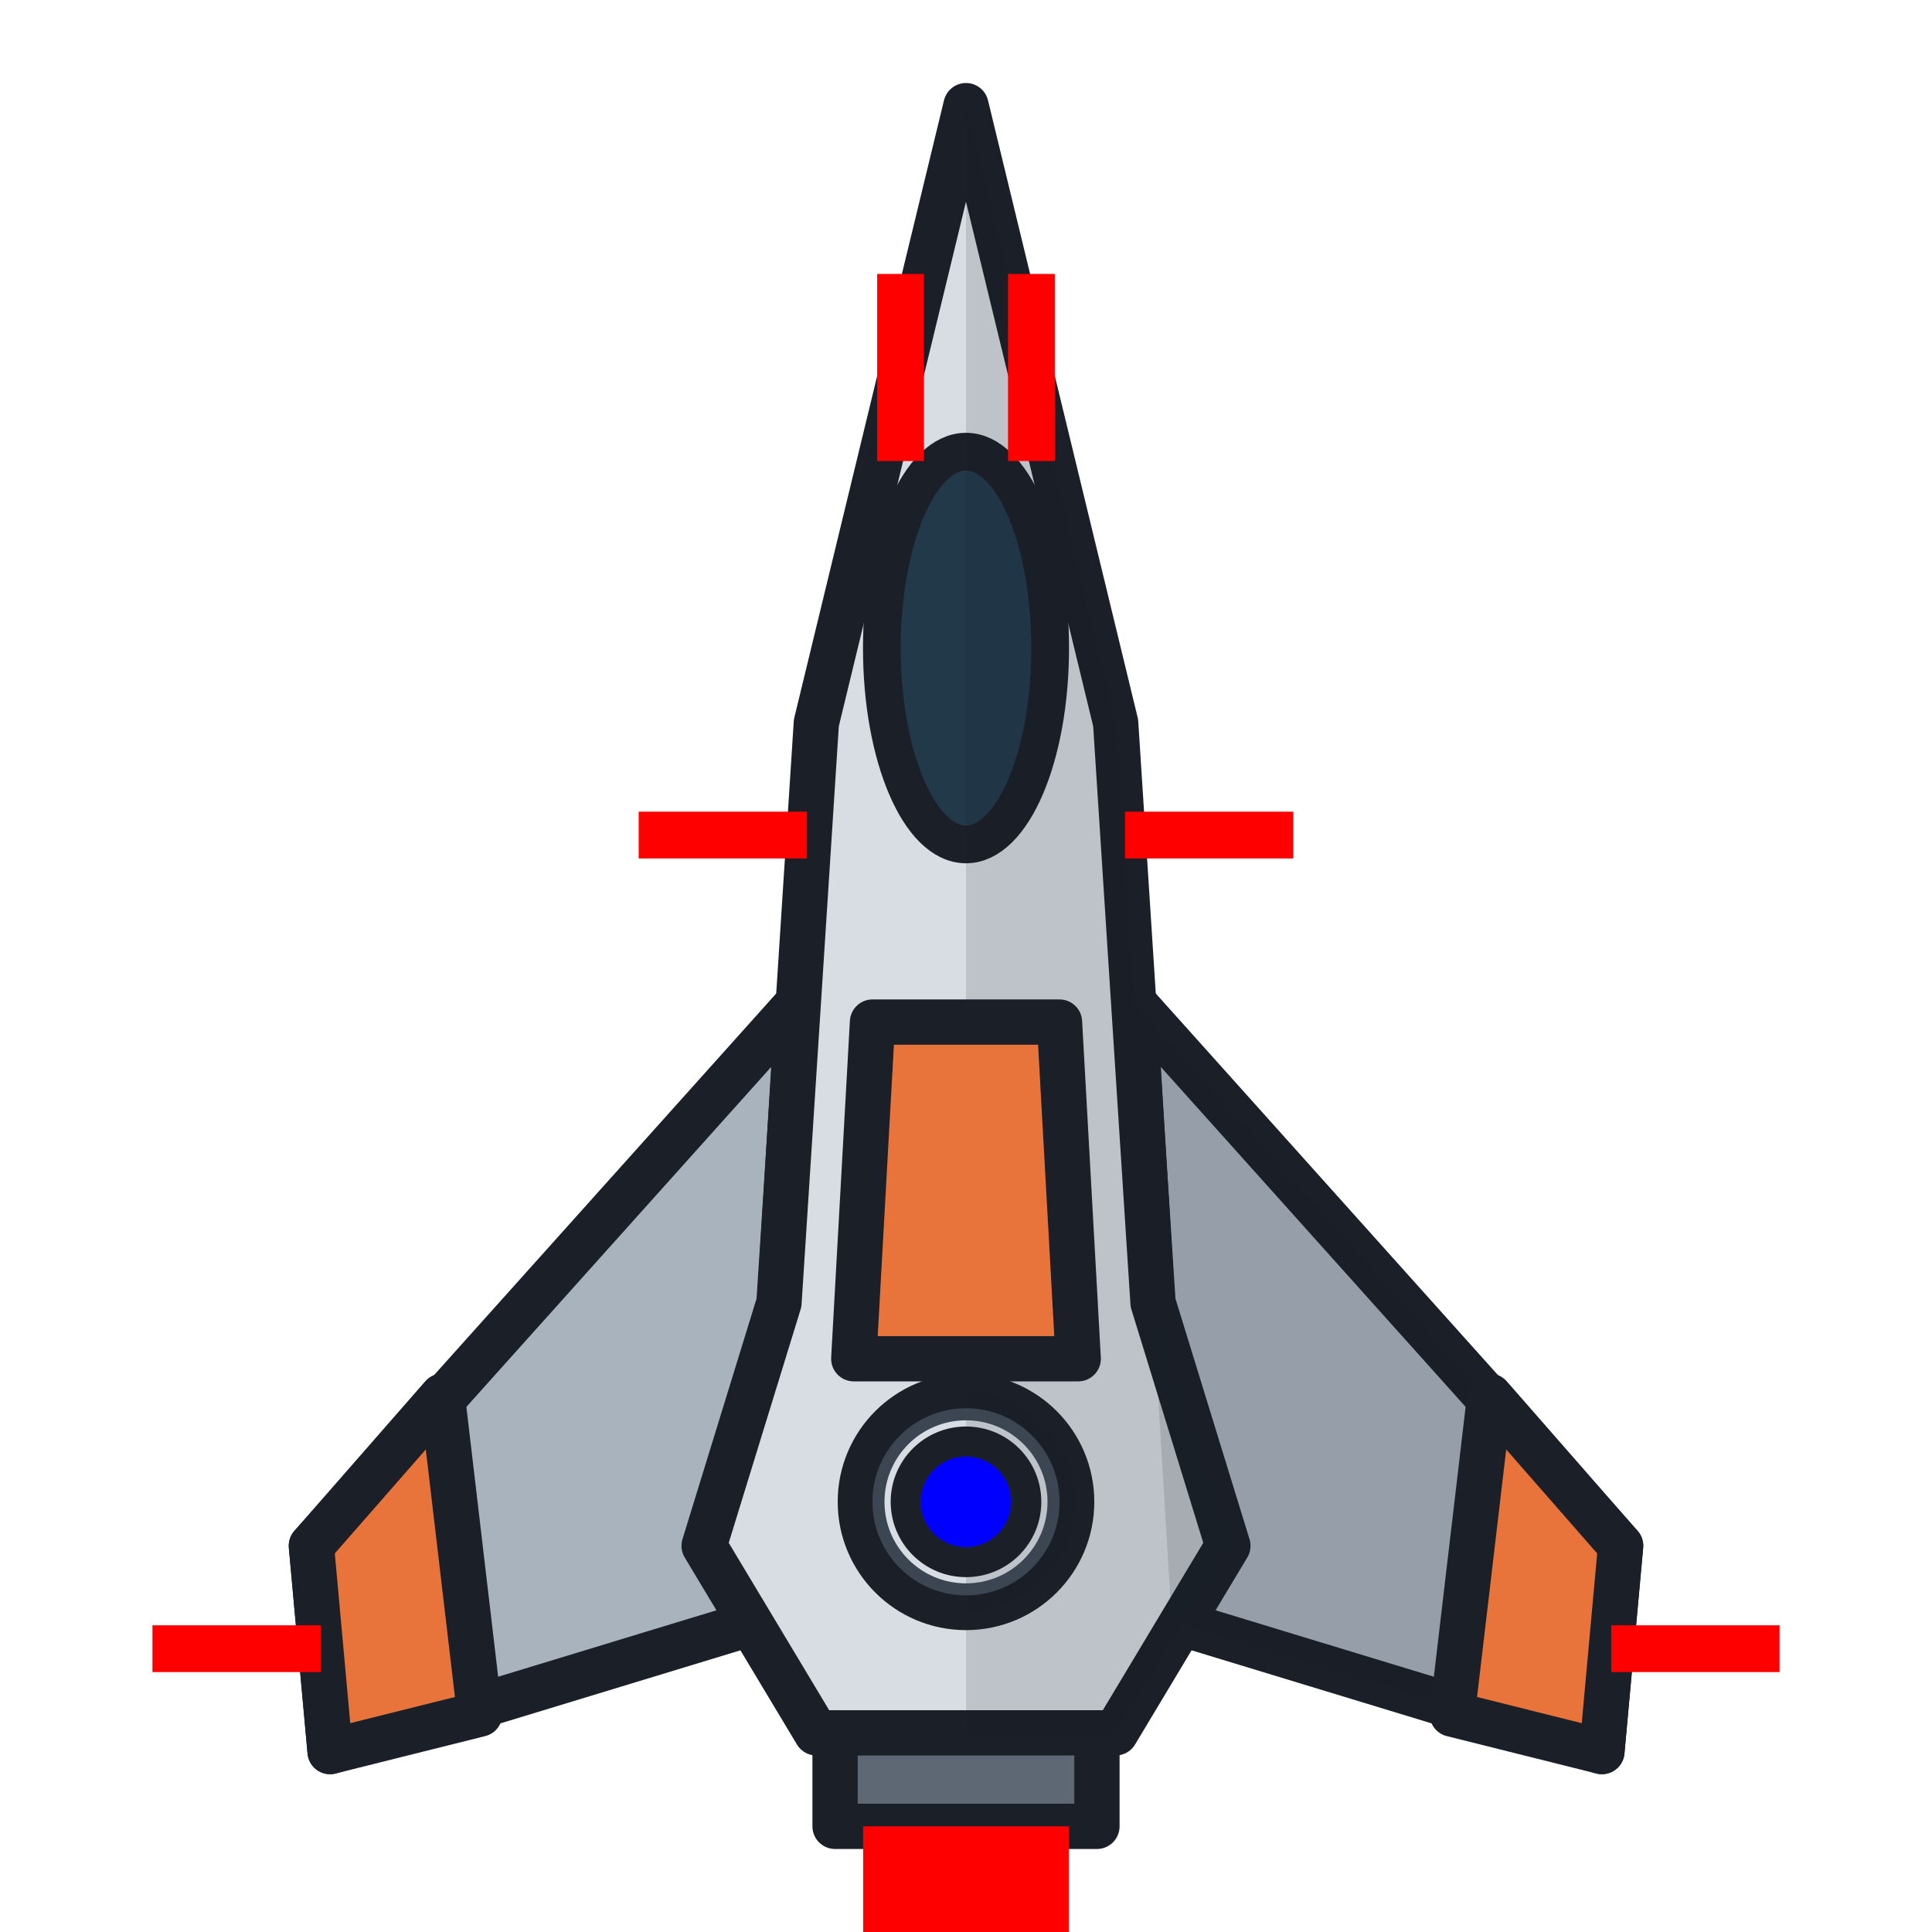
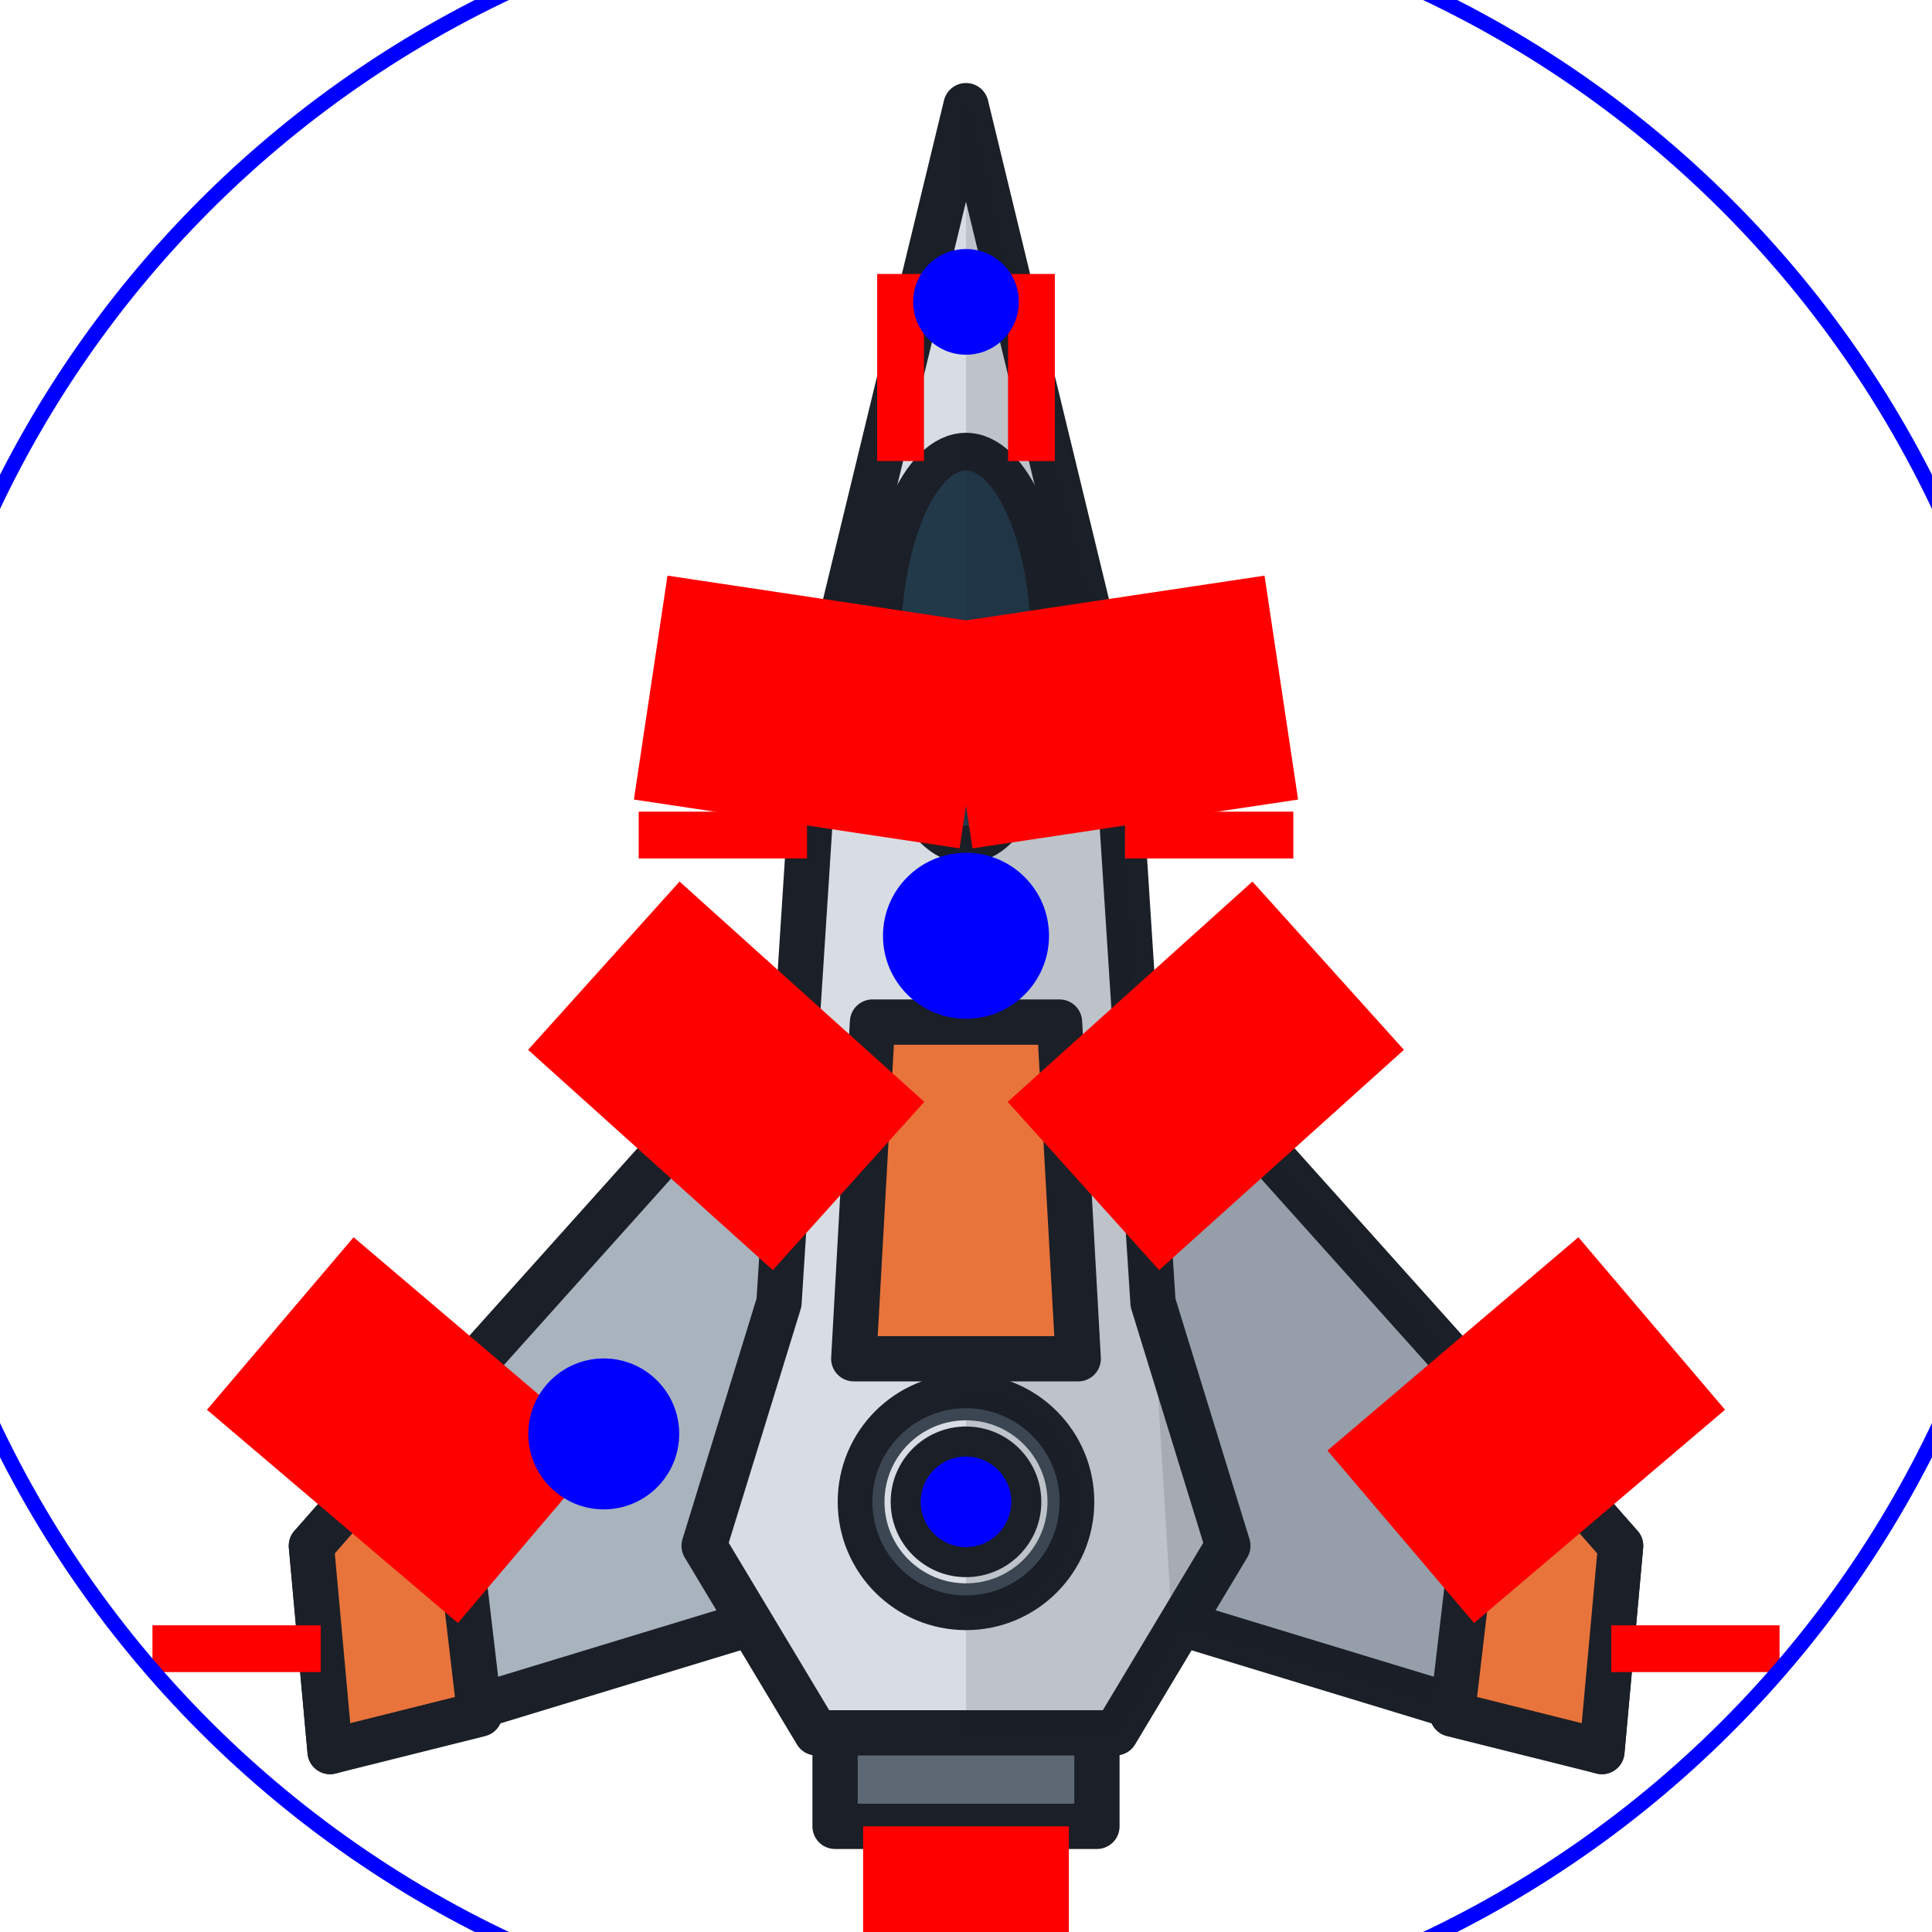
<svg xmlns="http://www.w3.org/2000/svg" viewBox="0 0 256 256">
  <g id="hull" stroke="#1b1f27" stroke-width="6" stroke-linejoin="round" stroke-linecap="round">
    <path d="M105.7 132.96 L41.26 204.83 L43.74 232.09 L100.74 214.74 Z" fill="#a9b3be" />
    <path d="M150.3 132.96 L214.74 204.83 L212.26 232.09 L155.26 214.74 Z" fill="#a9b3be" />
    <rect x="110.65" y="219.7" width="34.7" height="22.3" fill="#5d6874" />
    <path d="M128 14 L147.83 95.78 L152.78 172.61 L162.7 204.83 L147.83 229.61 L108.17 229.61 L93.3 204.83 L103.22 172.61 L108.17 95.78 Z" fill="#d8dde3" />
    <ellipse cx="128" cy="85.87" rx="11.15" ry="26.02" fill="#22394a" stroke-width="5" />
    <path d="M128 14 L147.83 95.78 L152.78 172.61 L162.7 204.83 L147.83 229.61 L128 229.61 Z" stroke="none" fill="#1b1f27" fill-opacity="0.14" />
    <path d="M150.3 132.96 L214.74 204.83 L212.26 232.09 L155.26 214.74 Z" stroke="none" fill="#1b1f27" fill-opacity="0.14" />
    <circle cx="128" cy="199" r="14.5" fill="#d8dde3" stroke-width="5" />
    <path d="M128 184.5 A14.5 14.5 0 0 1 128 213.5 Z" fill="#1b1f27" fill-opacity="0.14" stroke="none" />
    <circle cx="128" cy="199" r="11.6" fill="none" stroke="#3b4652" stroke-width="1.6" />
    <circle cx="128" cy="199" r="7.98" fill="#3a424c" stroke-width="4" />
  </g>
  <g id="accent" stroke="#1b1f27" stroke-width="6" stroke-linejoin="round" stroke-linecap="round">
    <path d="M41.26 204.83 L58.61 185 L63.57 227.13 L43.74 232.09 Z" fill="#e8743b" />
    <path d="M214.74 204.83 L197.39 185 L192.43 227.13 L212.26 232.09 Z" fill="#e8743b" />
    <path d="M115.61 135.43 L140.39 135.43 L142.87 180.04 L113.13 180.04 Z" fill="#e8743b" />
  </g>
  <g id="anchors">
    <line id="flame-main-1" x1="128" y1="242" x2="128" y2="289.09" stroke="#ff0000" stroke-width="27.26" />
    <line id="flame-reverse-1" x1="119.33" y1="61.09" x2="119.33" y2="36.3" stroke="#ff0000" stroke-width="6.2" />
    <line id="flame-reverse-2" x1="136.67" y1="61.09" x2="136.67" y2="36.3" stroke="#ff0000" stroke-width="6.2" />
    <line id="flame-side-1" x1="106.93" y1="110.65" x2="84.63" y2="110.65" stroke="#ff0000" stroke-width="6.2" />
    <line id="flame-side-2" x1="149.07" y1="110.65" x2="171.37" y2="110.65" stroke="#ff0000" stroke-width="6.2" />
    <line id="flame-side-3" x1="42.5" y1="218.46" x2="20.2" y2="218.46" stroke="#ff0000" stroke-width="6.2" />
    <line id="flame-side-4" x1="213.5" y1="218.46" x2="235.8" y2="218.46" stroke="#ff0000" stroke-width="6.2" />
    <circle id="turret-light-1" cx="128" cy="199" r="6" fill="#0000ff" />
+     <line id="armor-1" x1="112.44" y1="157.15" x2="80.01" y2="127.96" stroke="#ff0000" stroke-width="30" />
+     <line id="armor-2" x1="143.56" y1="157.15" x2="175.99" y2="127.96" stroke="#ff0000" stroke-width="30" />
+     <line id="armor-3" x1="129.37" y1="97.58" x2="86.22" y2="91.11" stroke="#ff0000" stroke-width="30" />
+     <line id="armor-4" x1="126.63" y1="97.58" x2="169.78" y2="91.11" stroke="#ff0000" stroke-width="30" />
+     <line id="armor-5" x1="70.39" y1="203.63" x2="37.14" y2="175.37" stroke="#ff0000" stroke-width="30" />
+     <line id="armor-6" x1="185.61" y1="203.63" x2="218.86" y2="175.37" stroke="#ff0000" stroke-width="30" />
+     <circle id="module-1" cx="80" cy="190" r="10" fill="#0000ff" />
+     <circle id="module-2" cx="128" cy="124" r="11" fill="#0000ff" />
+     <circle id="nose" cx="128" cy="40" r="7" fill="#0000ff" />
+     <circle id="shield" cx="128" cy="128" r="142.57" fill="none" stroke="#0000ff" stroke-width="2" />
  </g>
</svg>
